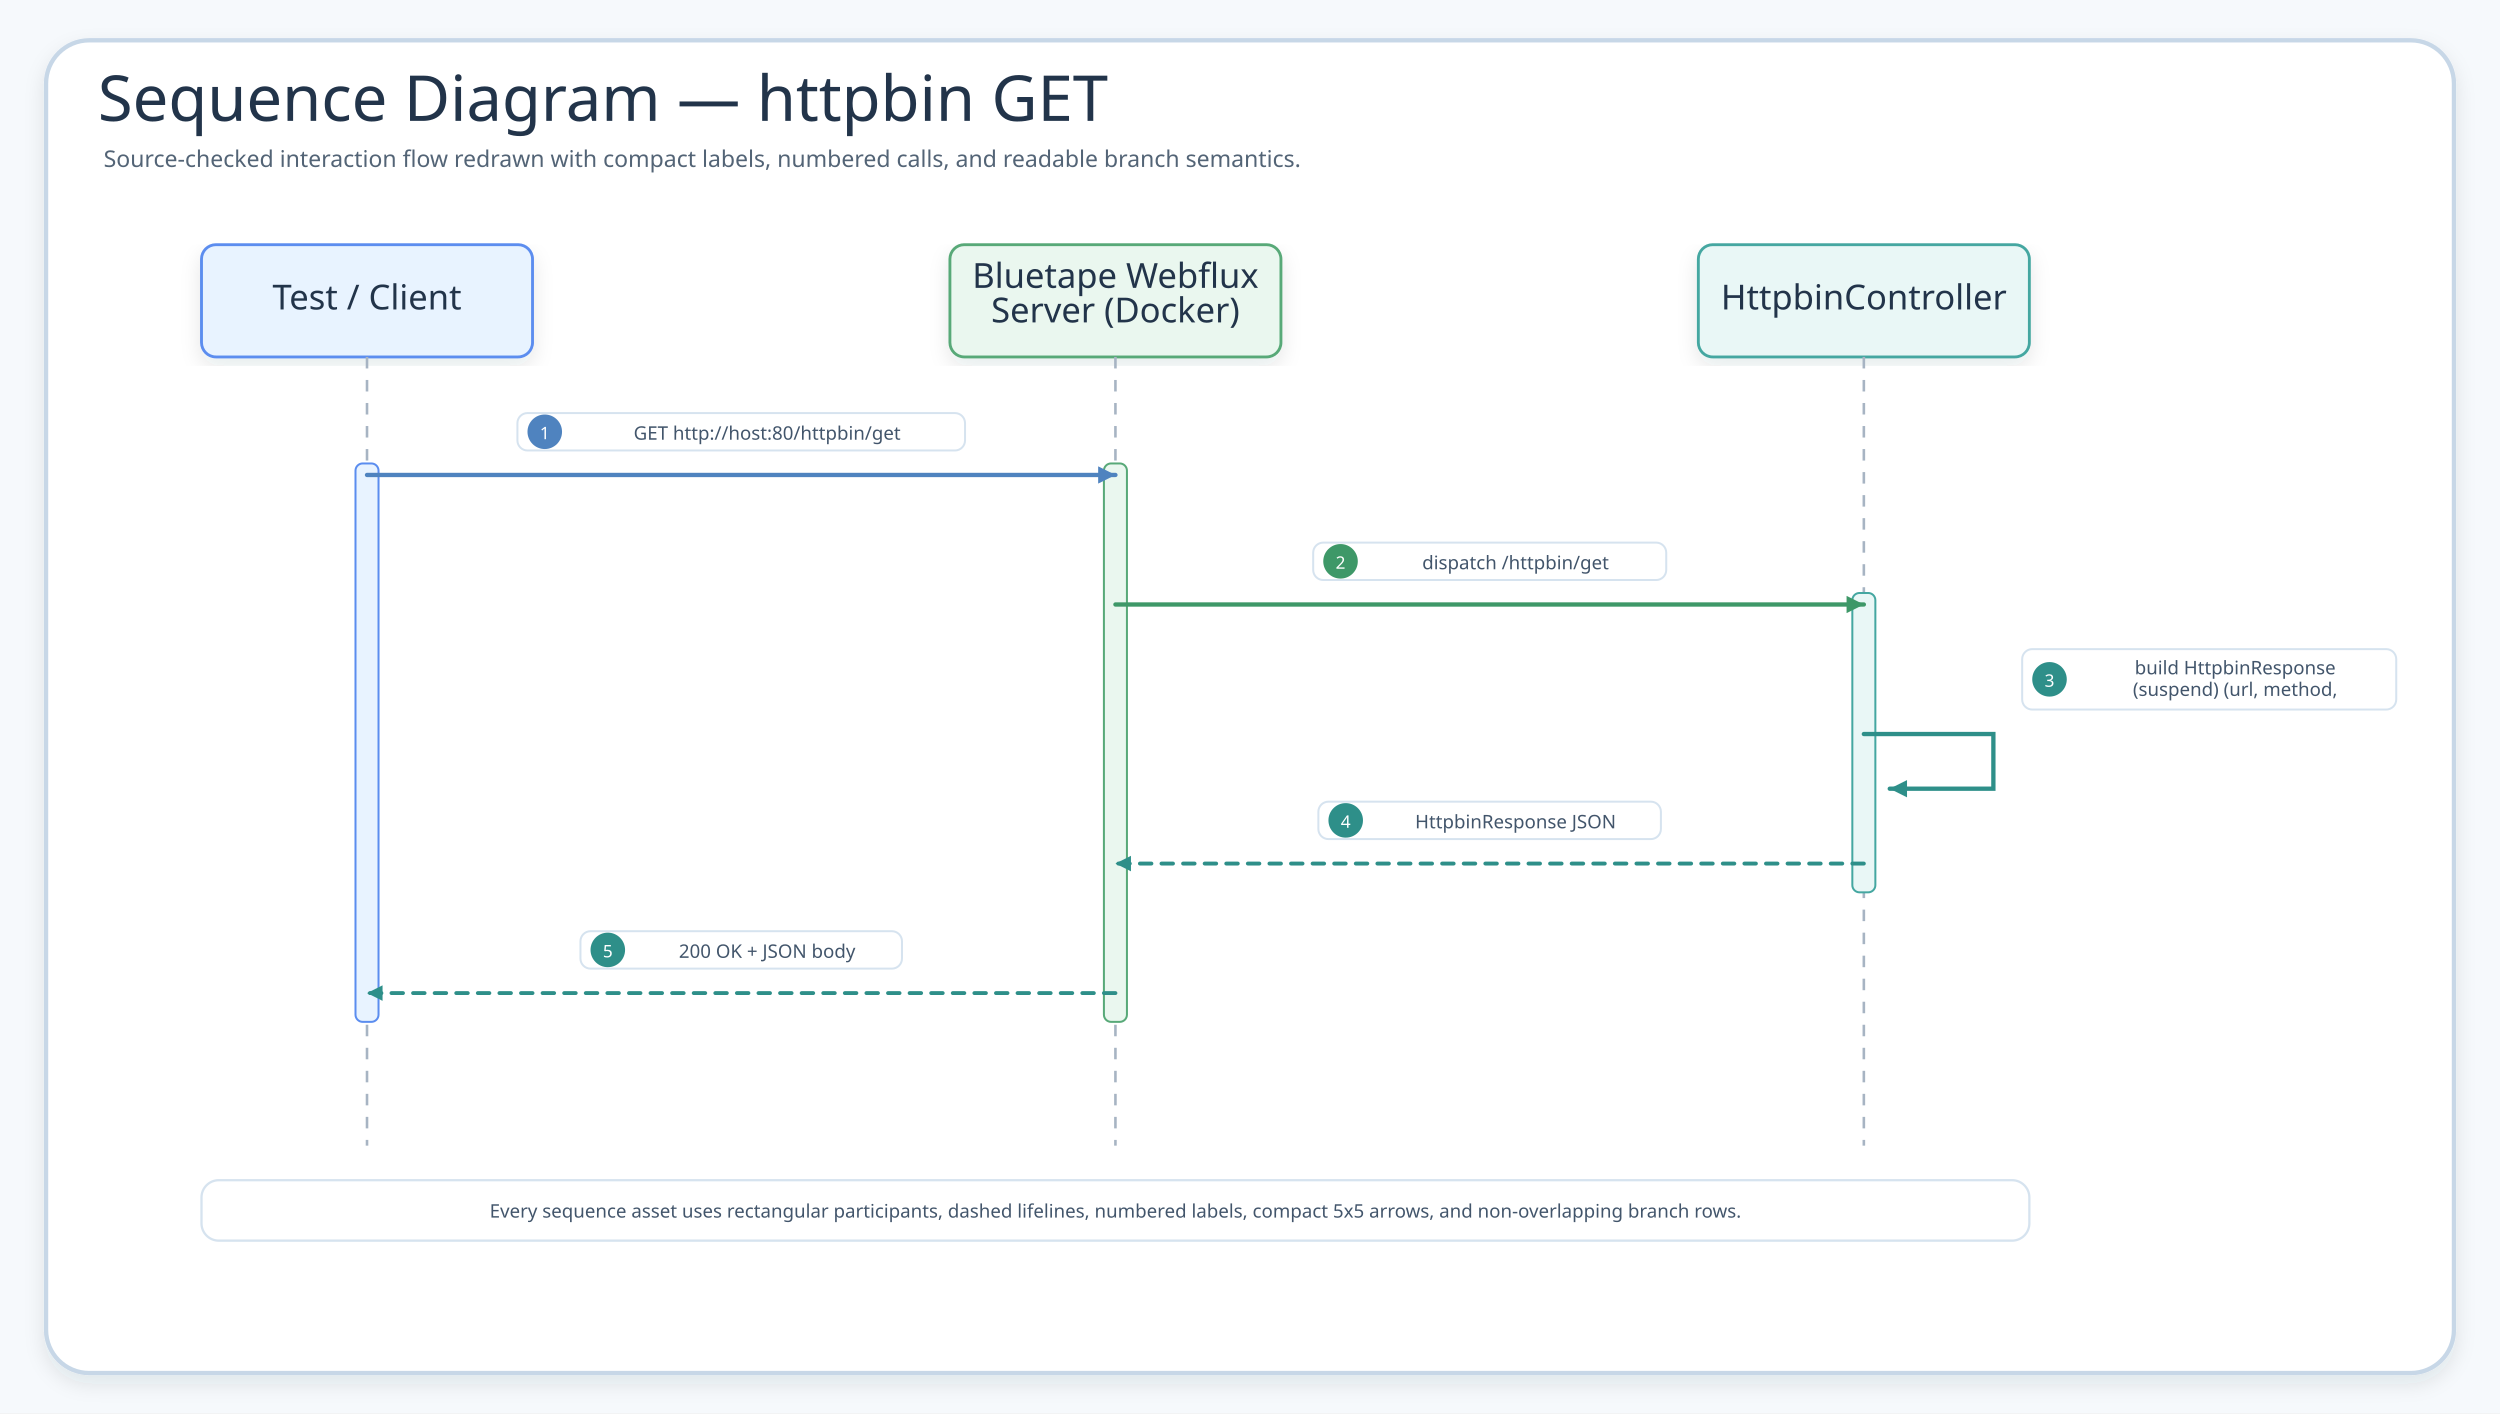
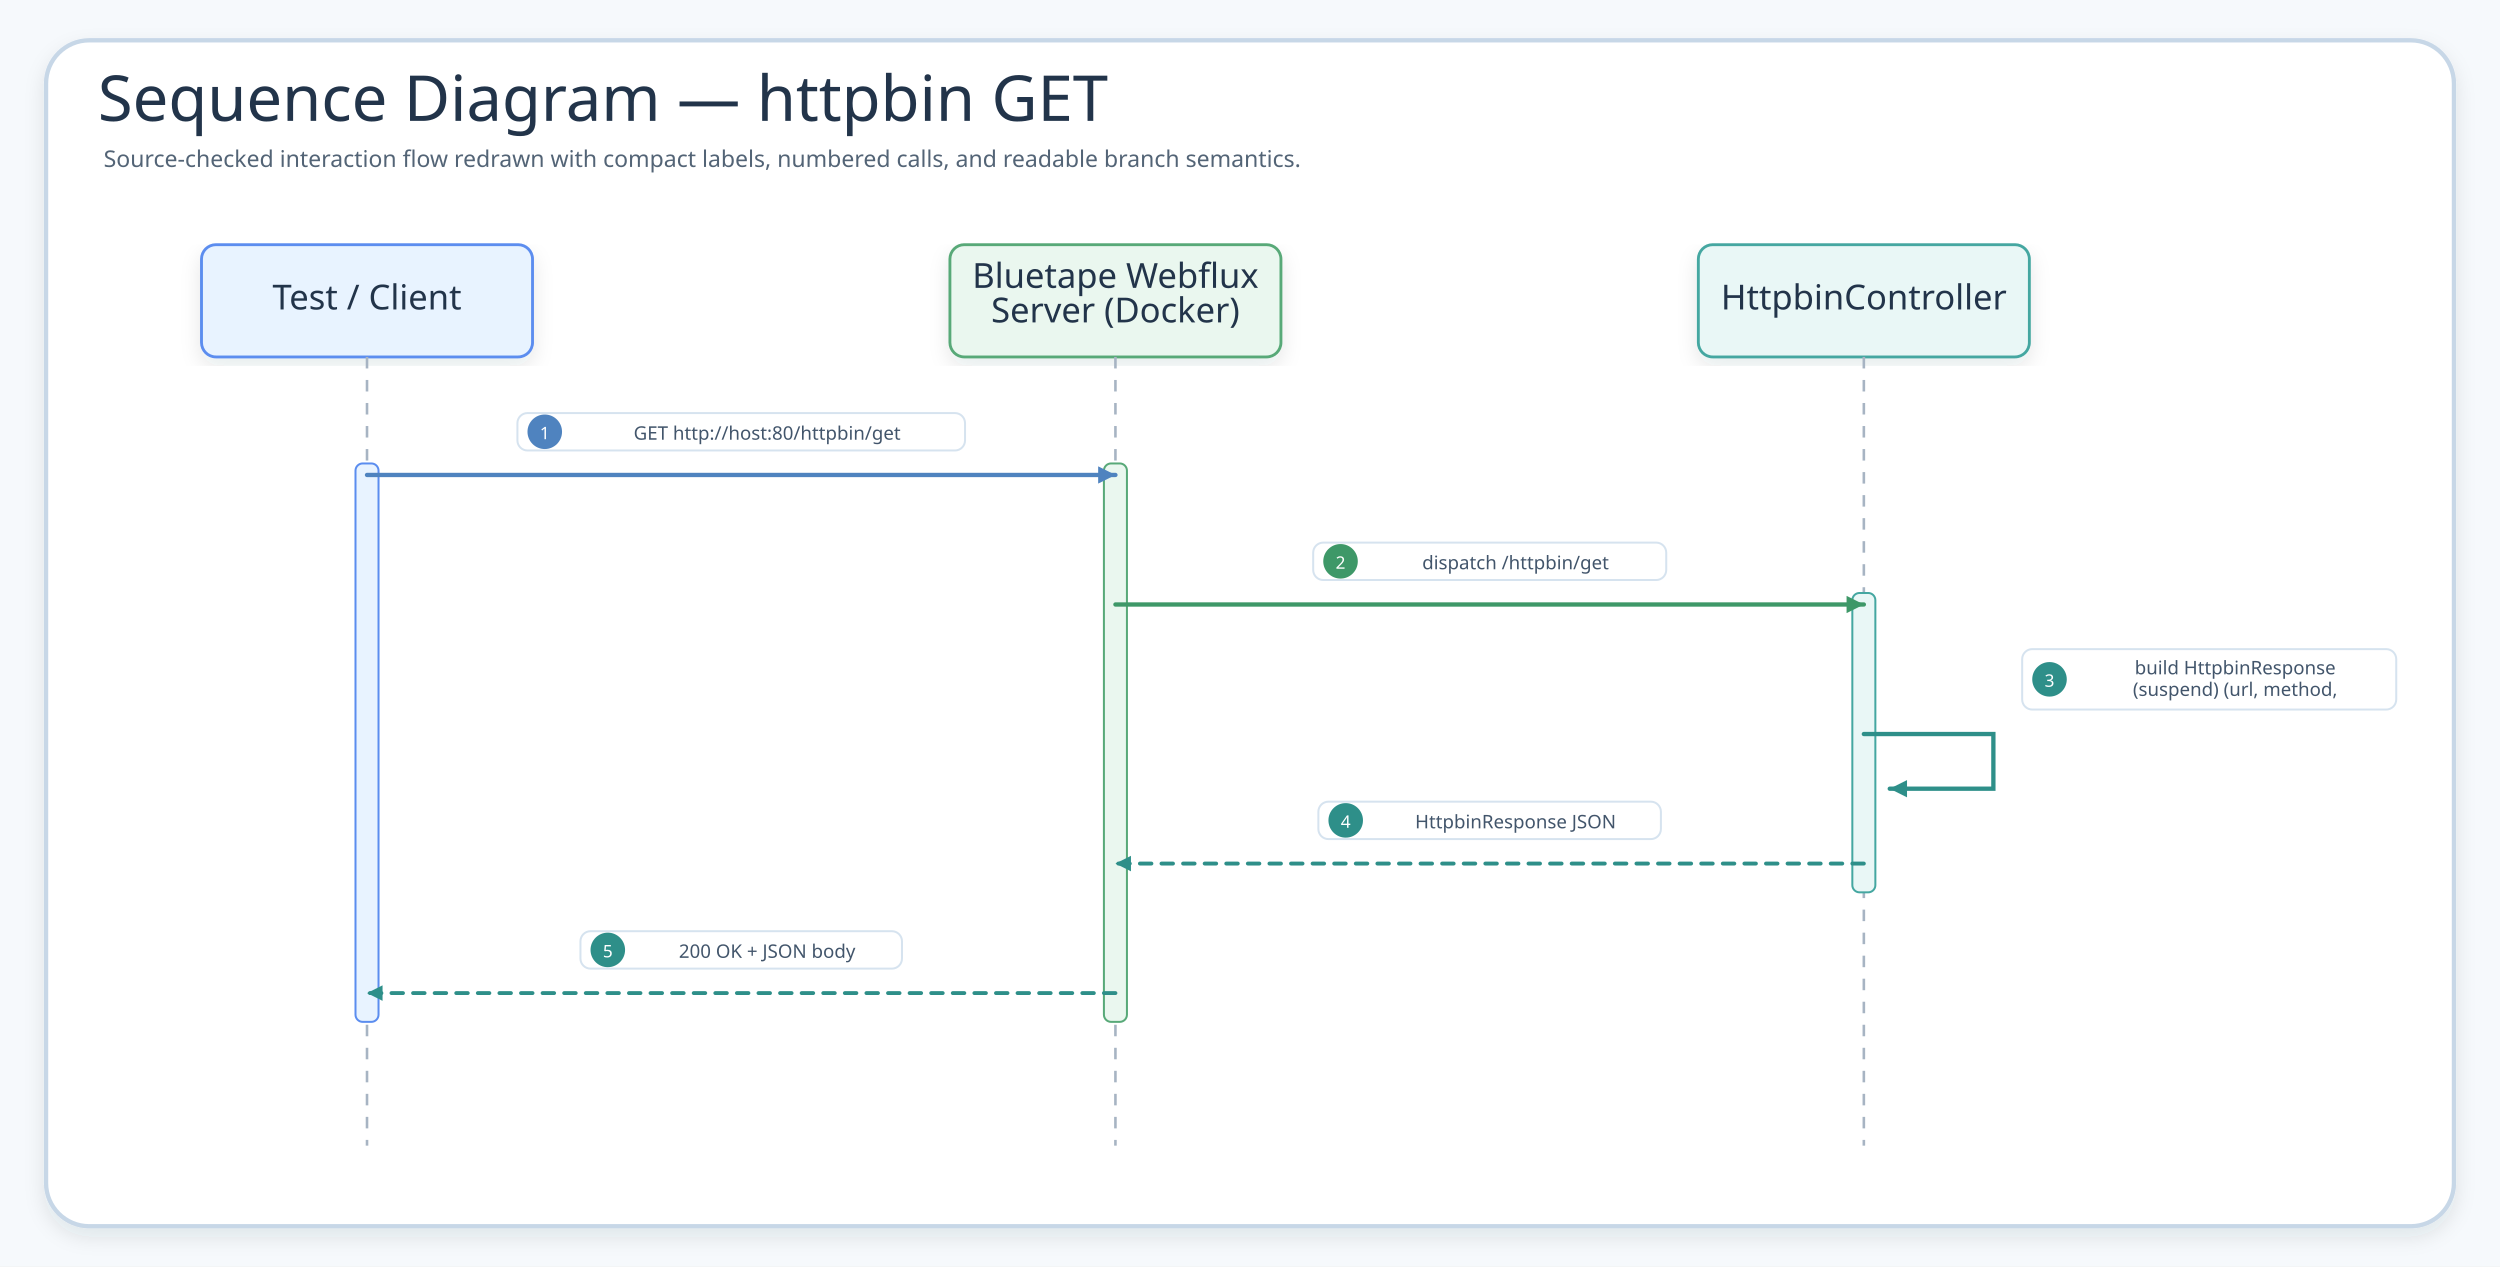
- <svg xmlns="http://www.w3.org/2000/svg" width="1737" height="982" viewBox="0 0 1737 982" role="img" aria-label="Sequence Diagram — httpbin GET">
+ <svg xmlns="http://www.w3.org/2000/svg" width="1737" height="880" viewBox="0 0 1737 880" role="img" aria-label="Sequence Diagram — httpbin GET">
  <defs>
    <filter id="shadow" x="-8%" y="-8%" width="116%" height="116%">
      <feDropShadow dx="0" dy="6" stdDeviation="7" flood-color="#203040" flood-opacity="0.10" />
    </filter>
    <marker id="seqArrow-blue" markerWidth="5" markerHeight="5" refX="4.5" refY="2.5" orient="auto" markerUnits="strokeWidth">
      <path d="M 0.5 0.5 L 4.5 2.5 L 0.5 4.5 Z" fill="#4F83BF" />
    </marker>
    <marker id="seqArrow-green" markerWidth="5" markerHeight="5" refX="4.5" refY="2.5" orient="auto" markerUnits="strokeWidth">
      <path d="M 0.5 0.5 L 4.5 2.5 L 0.5 4.5 Z" fill="#3E9868" />
    </marker>
    <marker id="seqArrow-teal" markerWidth="5" markerHeight="5" refX="4.5" refY="2.5" orient="auto" markerUnits="strokeWidth">
      <path d="M 0.5 0.5 L 4.5 2.5 L 0.5 4.5 Z" fill="#2E8F89" />
    </marker>
    <marker id="seqArrow-amber" markerWidth="5" markerHeight="5" refX="4.5" refY="2.5" orient="auto" markerUnits="strokeWidth">
      <path d="M 0.5 0.5 L 4.5 2.5 L 0.5 4.5 Z" fill="#B9851B" />
    </marker>
    <marker id="seqArrow-pink" markerWidth="5" markerHeight="5" refX="4.5" refY="2.5" orient="auto" markerUnits="strokeWidth">
      <path d="M 0.5 0.5 L 4.5 2.5 L 0.5 4.5 Z" fill="#C94D68" />
    </marker>
    <marker id="seqArrow-purple" markerWidth="5" markerHeight="5" refX="4.5" refY="2.5" orient="auto" markerUnits="strokeWidth">
      <path d="M 0.5 0.5 L 4.5 2.5 L 0.5 4.5 Z" fill="#755BC6" />
    </marker>
    <marker id="seqArrow-gray" markerWidth="5" markerHeight="5" refX="4.5" refY="2.5" orient="auto" markerUnits="strokeWidth">
      <path d="M 0.5 0.5 L 4.5 2.5 L 0.5 4.5 Z" fill="#758297" />
    </marker>
    <style>
    .canvas{fill:#F6F9FC}.frame{fill:#fff;stroke:#C7D7E7;stroke-width:3;filter:url(#shadow)}
    .title{font-family:"Architects Daughter";font-size:44px;fill:#22344A}.subtitle{font-family:"Comic Mono";font-size:16px;fill:#536476}
    .card{filter:url(#shadow);stroke-width:2}.cardTitle{font-family:"Architects Daughter";font-size:24px;fill:#22344A}.detail{font-family:"Comic Mono";font-size:13px;fill:#42556B}
    .lifeline{stroke:#A7B4C3;stroke-width:1.8;stroke-dasharray:8 8}.seq{fill:none;stroke-width:3;stroke-linecap:round}.seqReturn{fill:none;stroke-width:2.7;stroke-linecap:round;stroke-dasharray:8 7}
    .labelPill{fill:#fff;stroke:#D6E3EF;stroke-width:1.4}.altBox{fill:#FFFFFF;fill-opacity:.42;stroke:#D6A441;stroke-width:1.8;stroke-dasharray:8 8}
  </style>
  </defs>
-   <rect class="canvas" width="1737" height="982" />
-   <rect class="frame" x="32" y="28" width="1673" height="926" rx="30" />
+   <rect class="canvas" width="1737" height="880" />
+   <rect class="frame" x="32" y="28" width="1673" height="824" rx="30" />
  <text class="title" x="68" y="84">Sequence Diagram — httpbin GET</text>
  <text class="subtitle" x="72" y="116">Source-checked interaction flow redrawn with compact labels, numbered calls, and readable branch semantics.</text>
  <g id="seq-test-client">
    <rect class="card" x="140" y="170" width="230" height="78" rx="10" fill="#E8F3FF" stroke="#5B8DEF" />
    <text class="cardTitle" x="255" y="215" text-anchor="middle">Test / Client</text>
    <line class="lifeline" x1="255" y1="248" x2="255" y2="796" />
  </g>
  <g id="seq-bluetape-webflux-server-docker">
    <rect class="card" x="660" y="170" width="230" height="78" rx="10" fill="#EAF7EF" stroke="#58A978" />
    <text class="cardTitle" x="775" y="200" text-anchor="middle">Bluetape Webflux</text>
    <text class="cardTitle" x="775" y="224" text-anchor="middle">Server (Docker)</text>
    <line class="lifeline" x1="775" y1="248" x2="775" y2="796" />
  </g>
  <g id="seq-httpbincontroller">
    <rect class="card" x="1180" y="170" width="230" height="78" rx="10" fill="#E9F7F6" stroke="#45A7A1" />
    <text class="cardTitle" x="1295" y="215" text-anchor="middle">HttpbinController</text>
    <line class="lifeline" x1="1295" y1="248" x2="1295" y2="796" />
  </g>
  <rect x="247" y="322" width="16" height="388" rx="5" fill="#E8F3FF" stroke="#5B8DEF" stroke-width="1.4" />
  <rect x="767" y="322" width="16" height="388" rx="5" fill="#EAF7EF" stroke="#58A978" stroke-width="1.4" />
  <rect x="1287" y="412" width="16" height="208" rx="5" fill="#E9F7F6" stroke="#45A7A1" stroke-width="1.4" />
  <g id="m1">
    <rect class="labelPill" x="359.5" y="287" width="311" height="26" rx="7" />
    <circle cx="378.5" cy="300" r="12" fill="#4F83BF" />
    <text class="detail" x="378.5" y="301" text-anchor="middle" dominant-baseline="middle" style="fill:#fff;font-size:12px">1</text>
    <text class="detail" x="533" y="301" text-anchor="middle" dominant-baseline="middle">GET http://host:80/httpbin/get</text>
    <path class="seq" d="M255 330 L775 330" stroke="#4F83BF" marker-end="url(#seqArrow-blue)" />
  </g>
  <g id="m2">
    <rect class="labelPill" x="912.4" y="377" width="245.3" height="26" rx="7" />
    <circle cx="931.4" cy="390" r="12" fill="#3E9868" />
    <text class="detail" x="931.4" y="391" text-anchor="middle" dominant-baseline="middle" style="fill:#fff;font-size:12px">2</text>
    <text class="detail" x="1053" y="391" text-anchor="middle" dominant-baseline="middle">dispatch /httpbin/get</text>
    <path class="seq" d="M775 420 L1295 420" stroke="#3E9868" marker-end="url(#seqArrow-green)" />
  </g>
  <g id="m3">
    <rect class="labelPill" x="1405" y="451" width="259.9" height="42" rx="7" />
    <circle cx="1424" cy="472" r="12" fill="#2E8F89" />
    <text class="detail" x="1424" y="473" text-anchor="middle" dominant-baseline="middle" style="fill:#fff;font-size:12px">3</text>
    <text class="detail" x="1553" y="464" text-anchor="middle" dominant-baseline="middle">build HttpbinResponse</text>
    <text class="detail" x="1553" y="479" text-anchor="middle" dominant-baseline="middle">(suspend) (url, method,</text>
    <path class="seq" d="M1295 510 L1385 510 L1385 548 L1313 548" stroke="#2E8F89" marker-end="url(#seqArrow-teal)" />
  </g>
  <g id="m4">
    <rect class="labelPill" x="916" y="557" width="238" height="26" rx="7" />
    <circle cx="935" cy="570" r="12" fill="#2E8F89" />
    <text class="detail" x="935" y="571" text-anchor="middle" dominant-baseline="middle" style="fill:#fff;font-size:12px">4</text>
    <text class="detail" x="1053" y="571" text-anchor="middle" dominant-baseline="middle">HttpbinResponse JSON</text>
    <path class="seqReturn" d="M1295 600 L775 600" stroke="#2E8F89" marker-end="url(#seqArrow-teal)" />
  </g>
  <g id="m5">
    <rect class="labelPill" x="403.3" y="647" width="223.4" height="26" rx="7" />
    <circle cx="422.3" cy="660" r="12" fill="#2E8F89" />
    <text class="detail" x="422.3" y="661" text-anchor="middle" dominant-baseline="middle" style="fill:#fff;font-size:12px">5</text>
    <text class="detail" x="533" y="661" text-anchor="middle" dominant-baseline="middle">200 OK + JSON body</text>
    <path class="seqReturn" d="M775 690 L255 690" stroke="#2E8F89" marker-end="url(#seqArrow-teal)" />
  </g>
-   <g>
-     <rect x="140" y="820" width="1270" height="42" rx="12" fill="#FFFFFF" stroke="#D6E3EF" stroke-width="1.6" />
-     <text class="detail" x="775" y="846" text-anchor="middle">Every sequence asset uses rectangular participants, dashed lifelines, numbered labels, compact 5x5 arrows, and non-overlapping branch rows.</text>
-   </g>
</svg>
